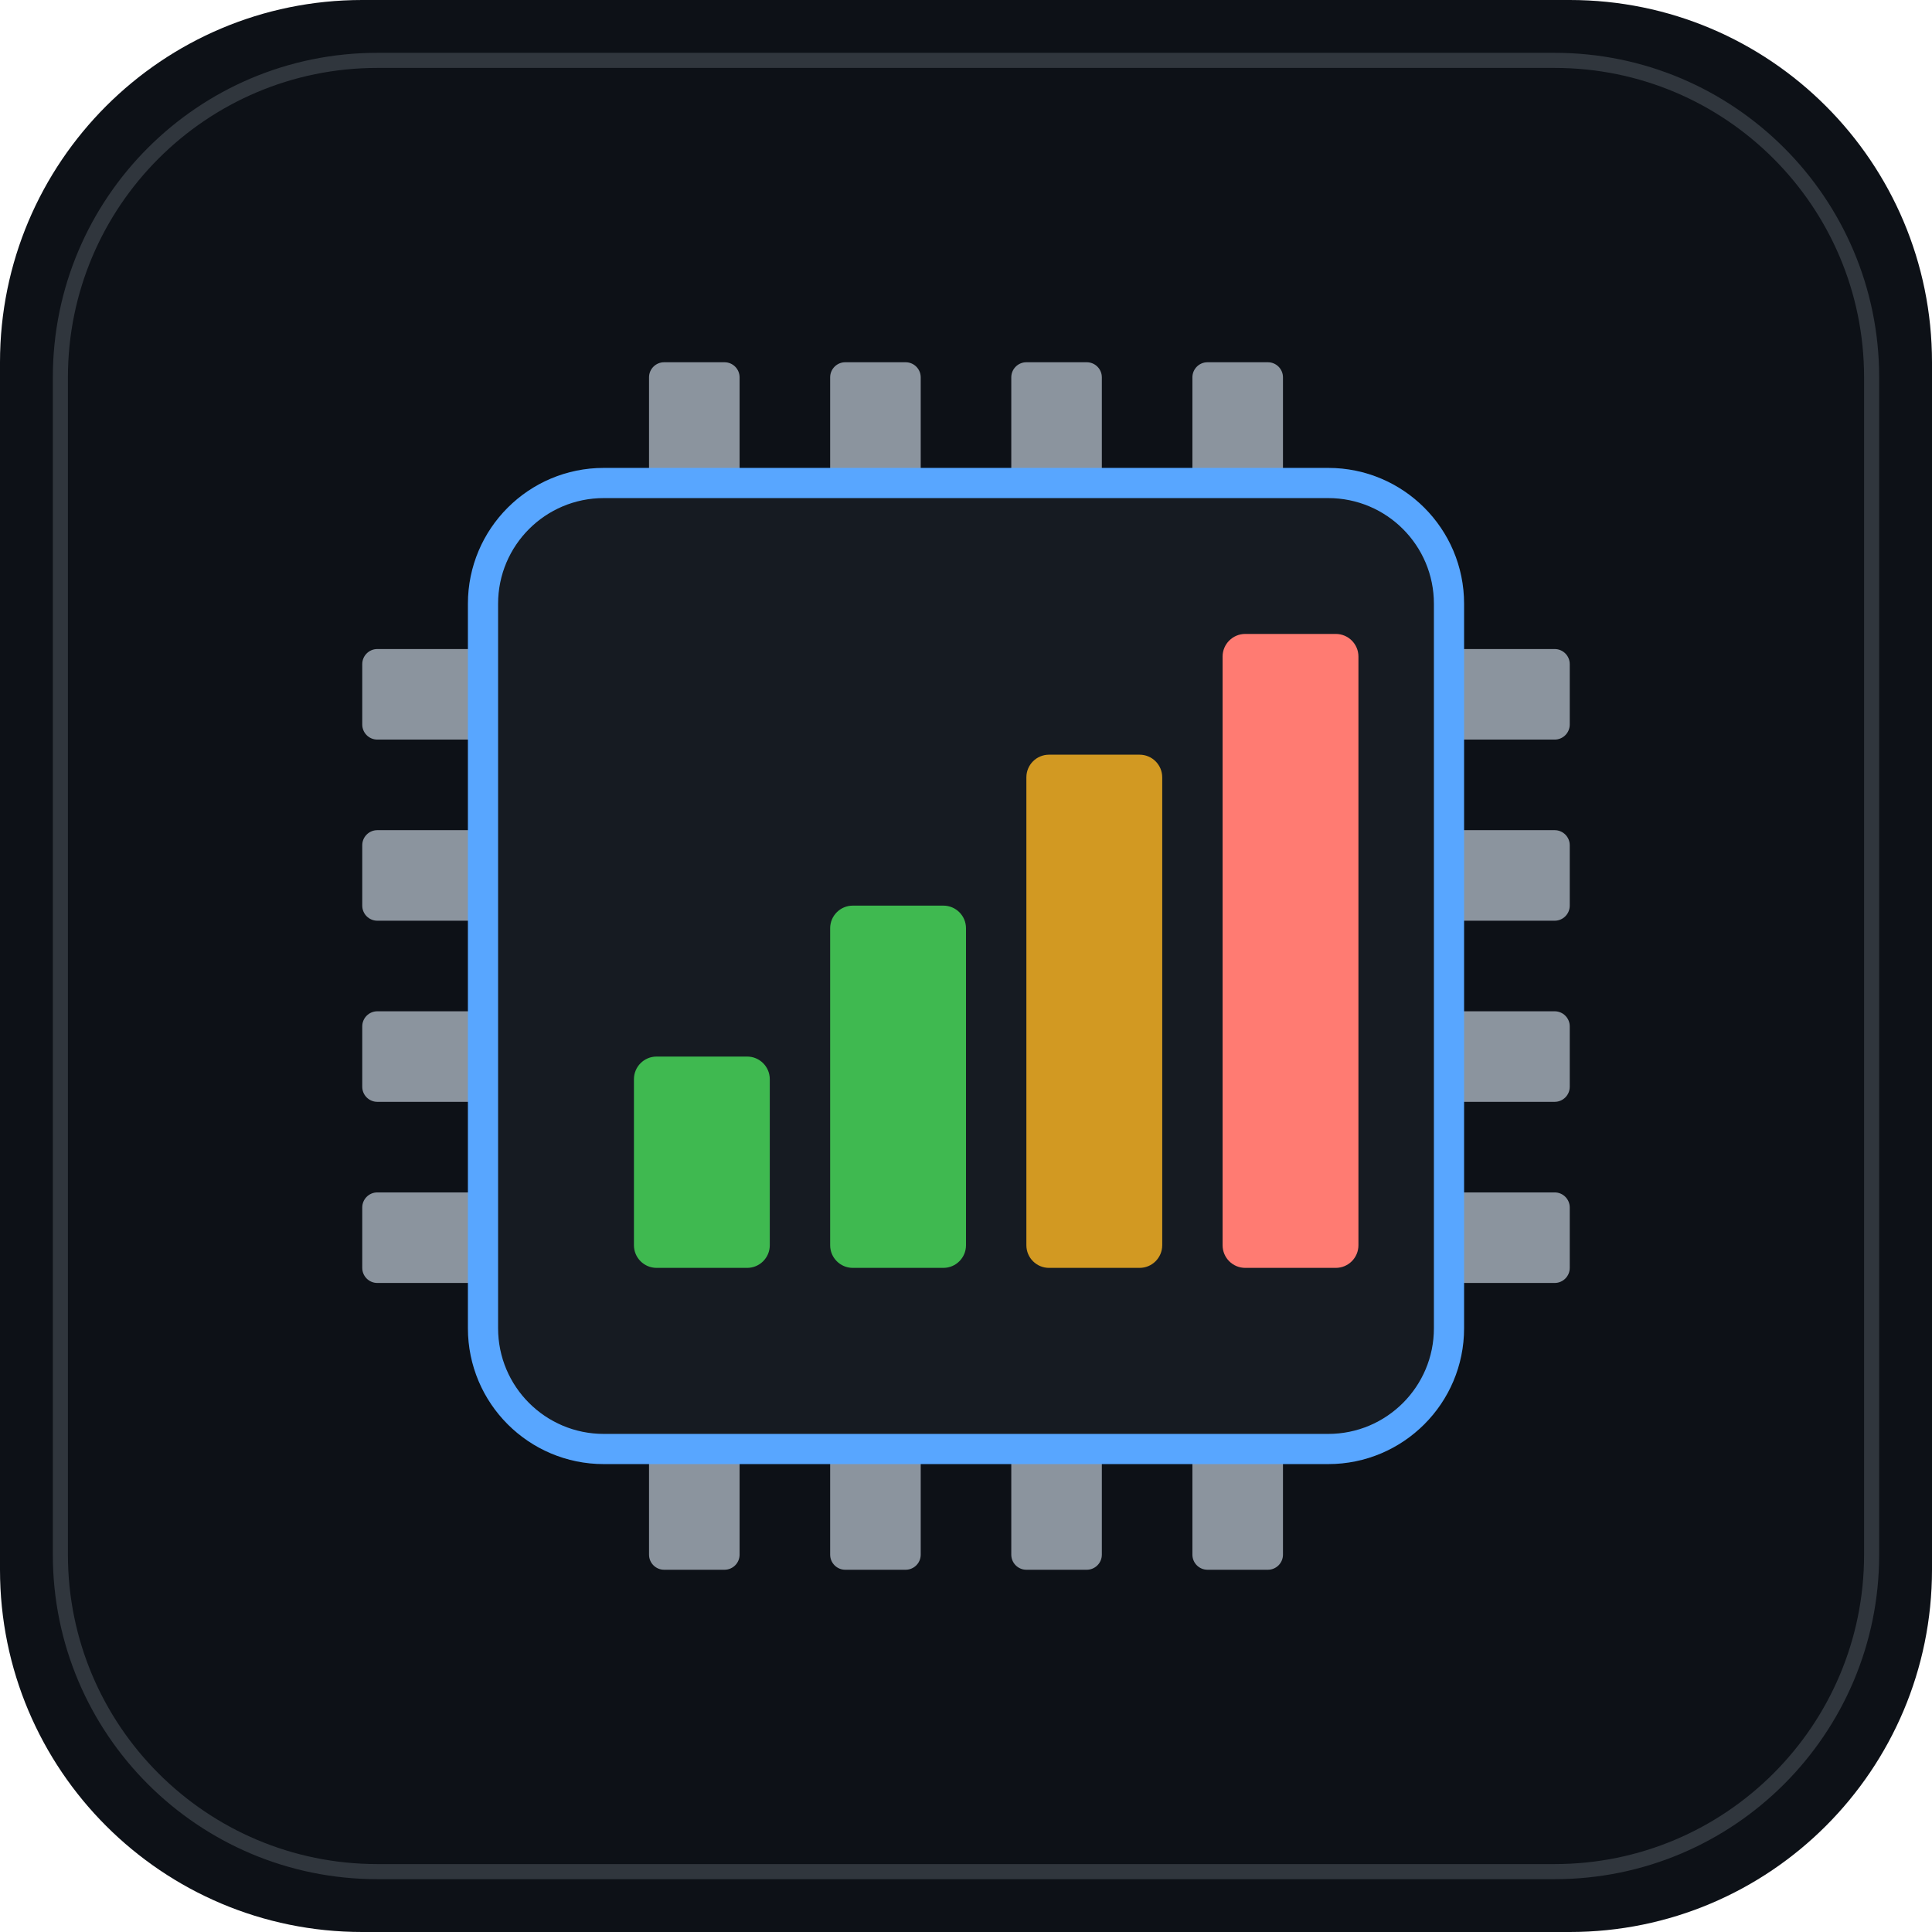
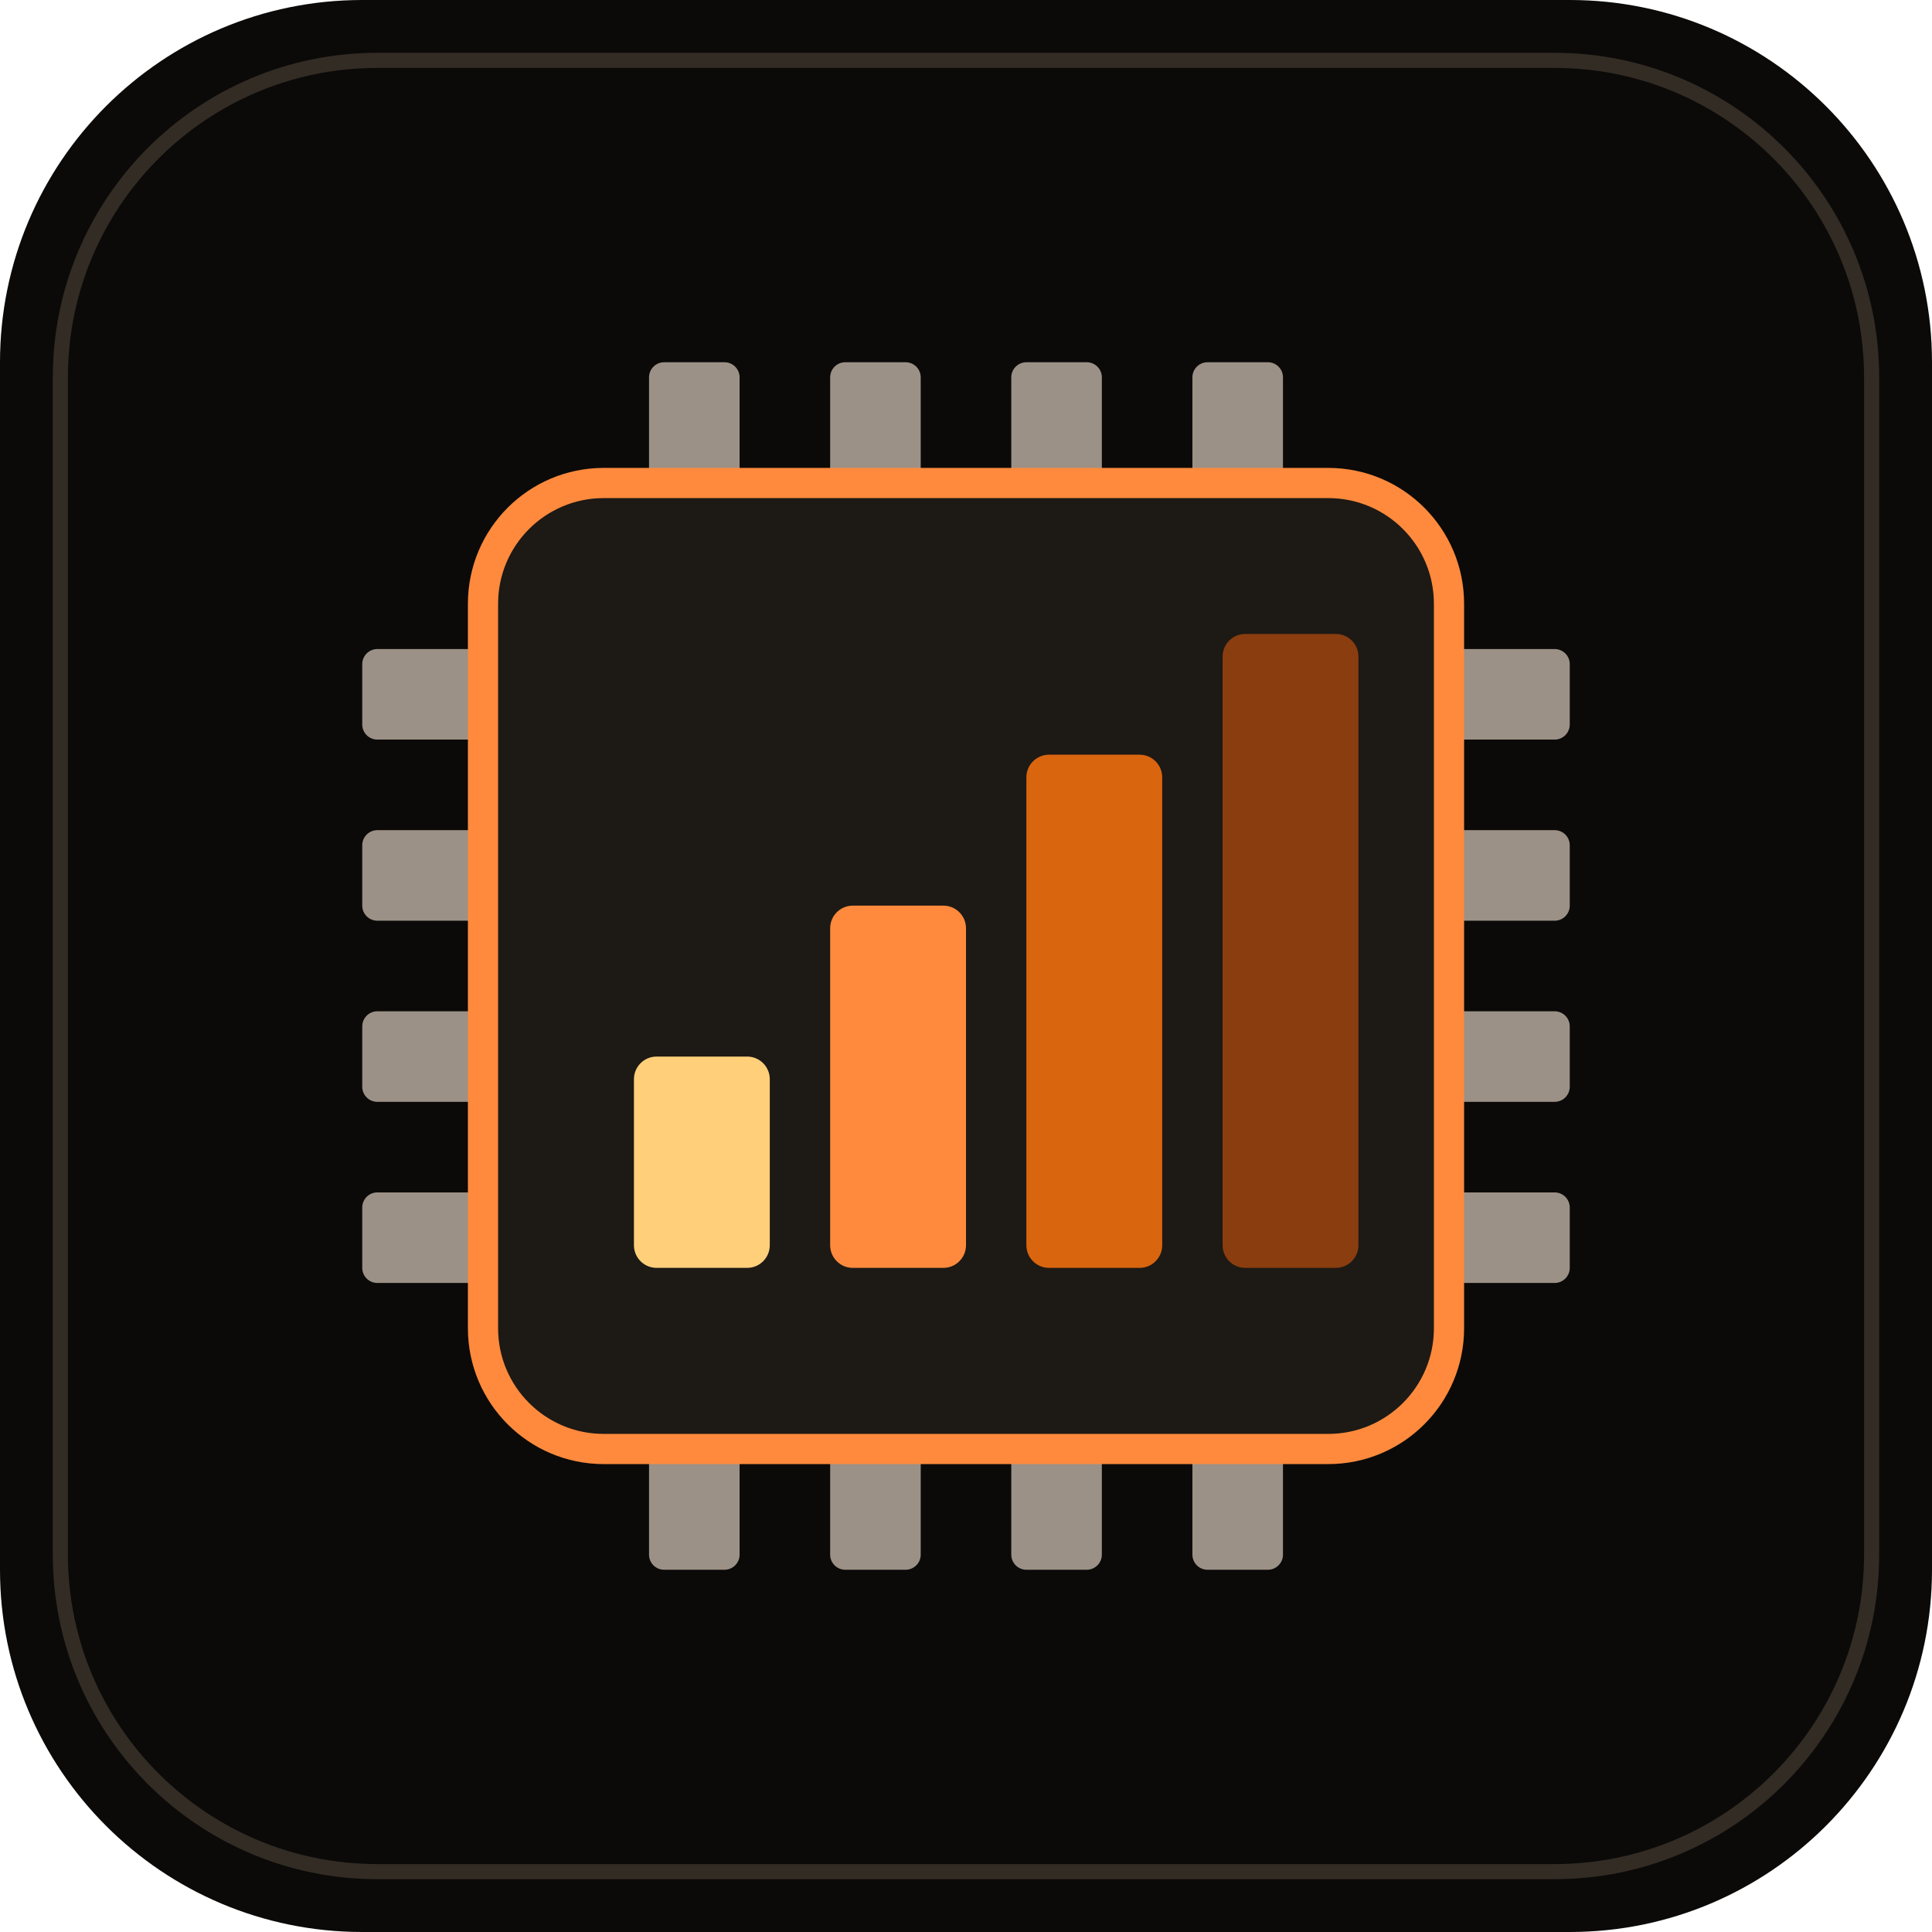
<svg xmlns="http://www.w3.org/2000/svg" width="256" height="256" viewBox="0 0 256 256">
-   <rect width="256" height="256" rx="48" fill="#0d1117" />
-   <rect x="8" y="8" width="240" height="240" rx="42" fill="none" stroke="#30363d" stroke-width="2" />
-   <g fill="#8b949e">
+   <rect width="256" height="256" rx="48" fill="#0b0a09" />
+   <rect x="8" y="8" width="240" height="240" rx="42" fill="none" stroke="#332c24" stroke-width="2" />
+   <g fill="#9c9186">
    <rect x="86" y="48" width="12" height="18" rx="2" />
    <rect x="110" y="48" width="12" height="18" rx="2" />
    <rect x="134" y="48" width="12" height="18" rx="2" />
    <rect x="158" y="48" width="12" height="18" rx="2" />
    <rect x="86" y="190" width="12" height="18" rx="2" />
    <rect x="110" y="190" width="12" height="18" rx="2" />
    <rect x="134" y="190" width="12" height="18" rx="2" />
    <rect x="158" y="190" width="12" height="18" rx="2" />
    <rect x="48" y="86" width="18" height="12" rx="2" />
    <rect x="48" y="110" width="18" height="12" rx="2" />
    <rect x="48" y="134" width="18" height="12" rx="2" />
    <rect x="48" y="158" width="18" height="12" rx="2" />
    <rect x="190" y="86" width="18" height="12" rx="2" />
    <rect x="190" y="110" width="18" height="12" rx="2" />
    <rect x="190" y="134" width="18" height="12" rx="2" />
    <rect x="190" y="158" width="18" height="12" rx="2" />
  </g>
-   <rect x="64" y="64" width="128" height="128" rx="16" fill="#161b22" stroke="#58a6ff" stroke-width="4" />
+   <rect x="64" y="64" width="128" height="128" rx="16" fill="#1d1915" stroke="#ff8a3d" stroke-width="4" />
  <g>
-     <rect x="84" y="140" width="18" height="28" rx="3" fill="#3fb950" />
-     <rect x="110" y="120" width="18" height="48" rx="3" fill="#3fb950" />
-     <rect x="136" y="100" width="18" height="68" rx="3" fill="#d29922" />
-     <rect x="162" y="84" width="18" height="84" rx="3" fill="#ff7b72" />
+     <rect x="84" y="140" width="18" height="28" rx="3" fill="#ffcf7a" />
+     <rect x="110" y="120" width="18" height="48" rx="3" fill="#ff8a3d" />
+     <rect x="136" y="100" width="18" height="68" rx="3" fill="#d9650f" />
+     <rect x="162" y="84" width="18" height="84" rx="3" fill="#8a3d0f" />
  </g>
</svg>
